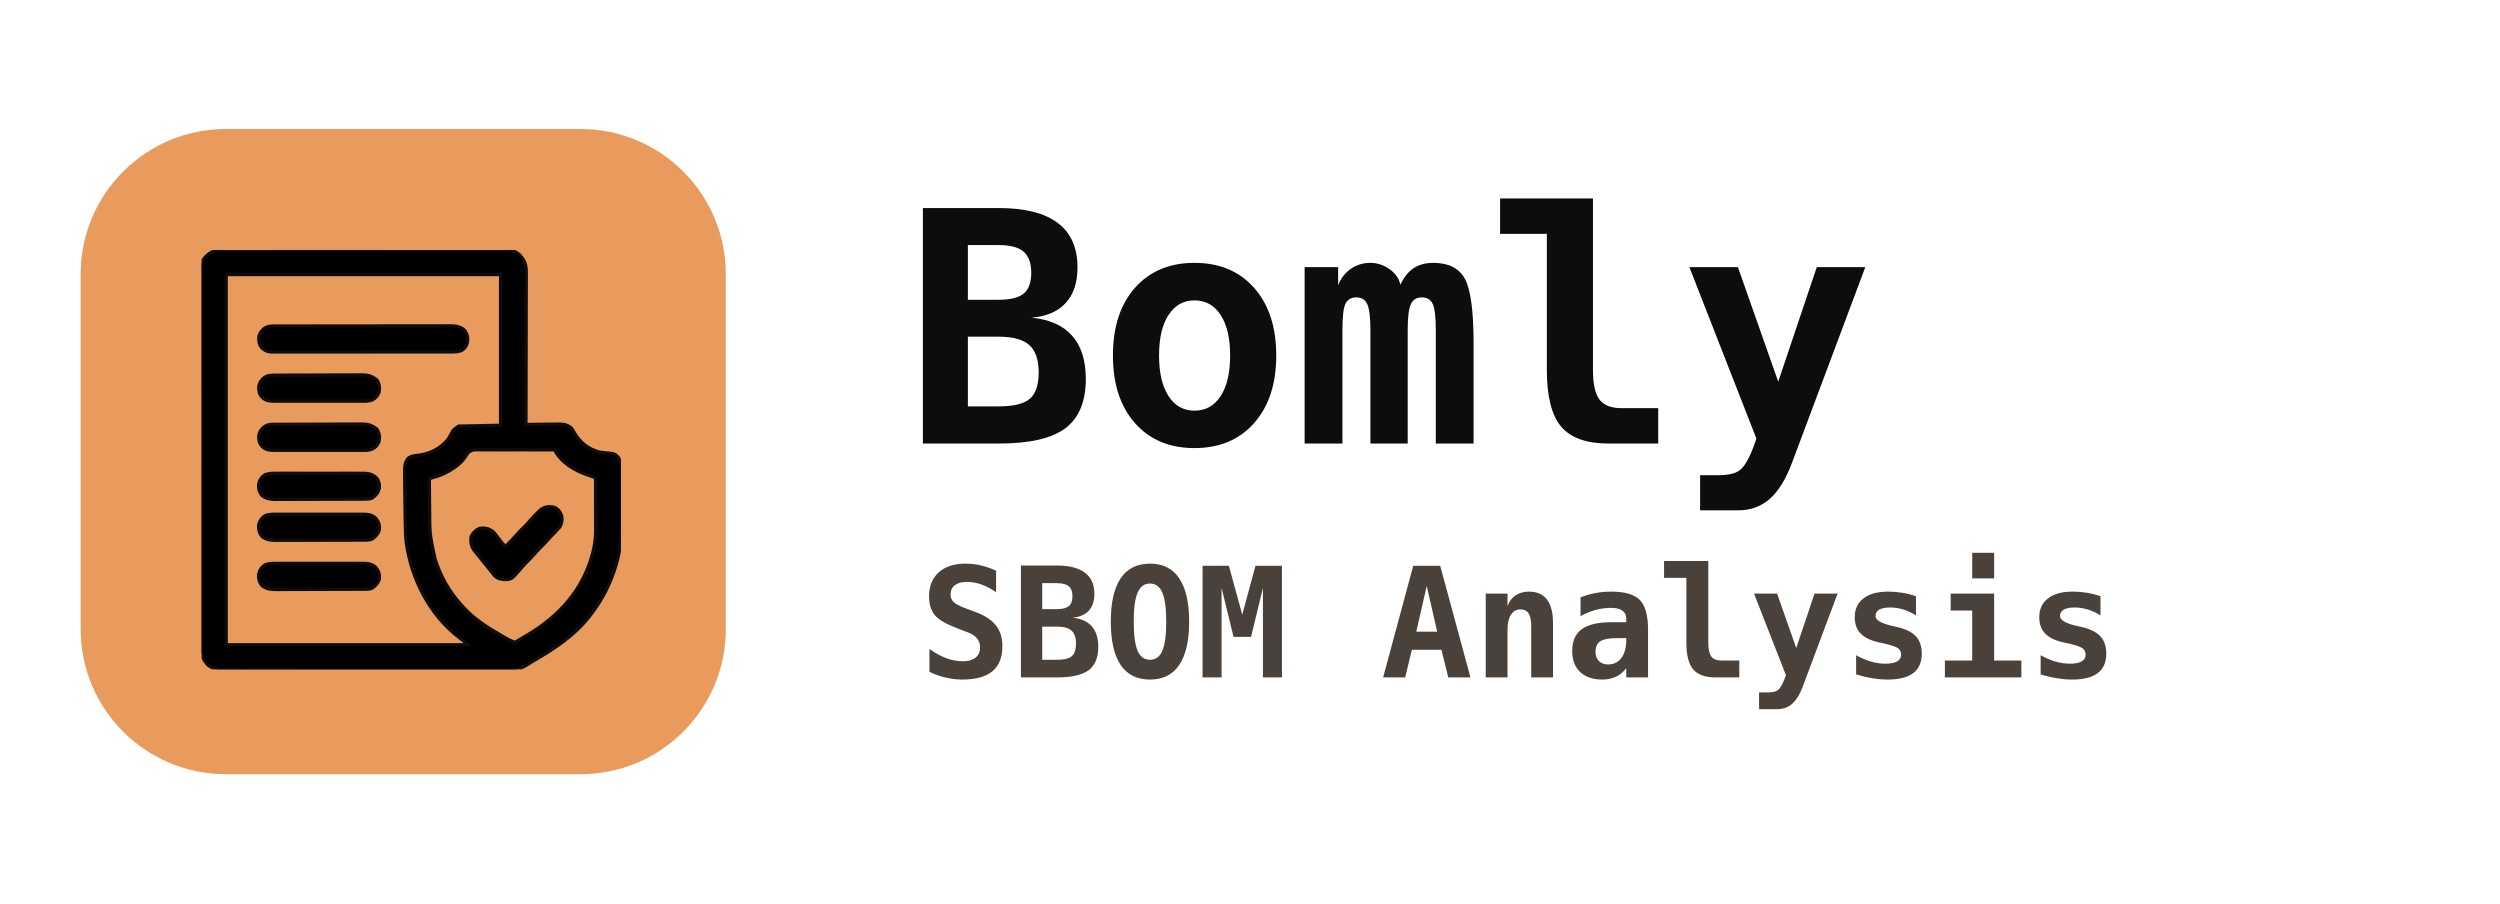
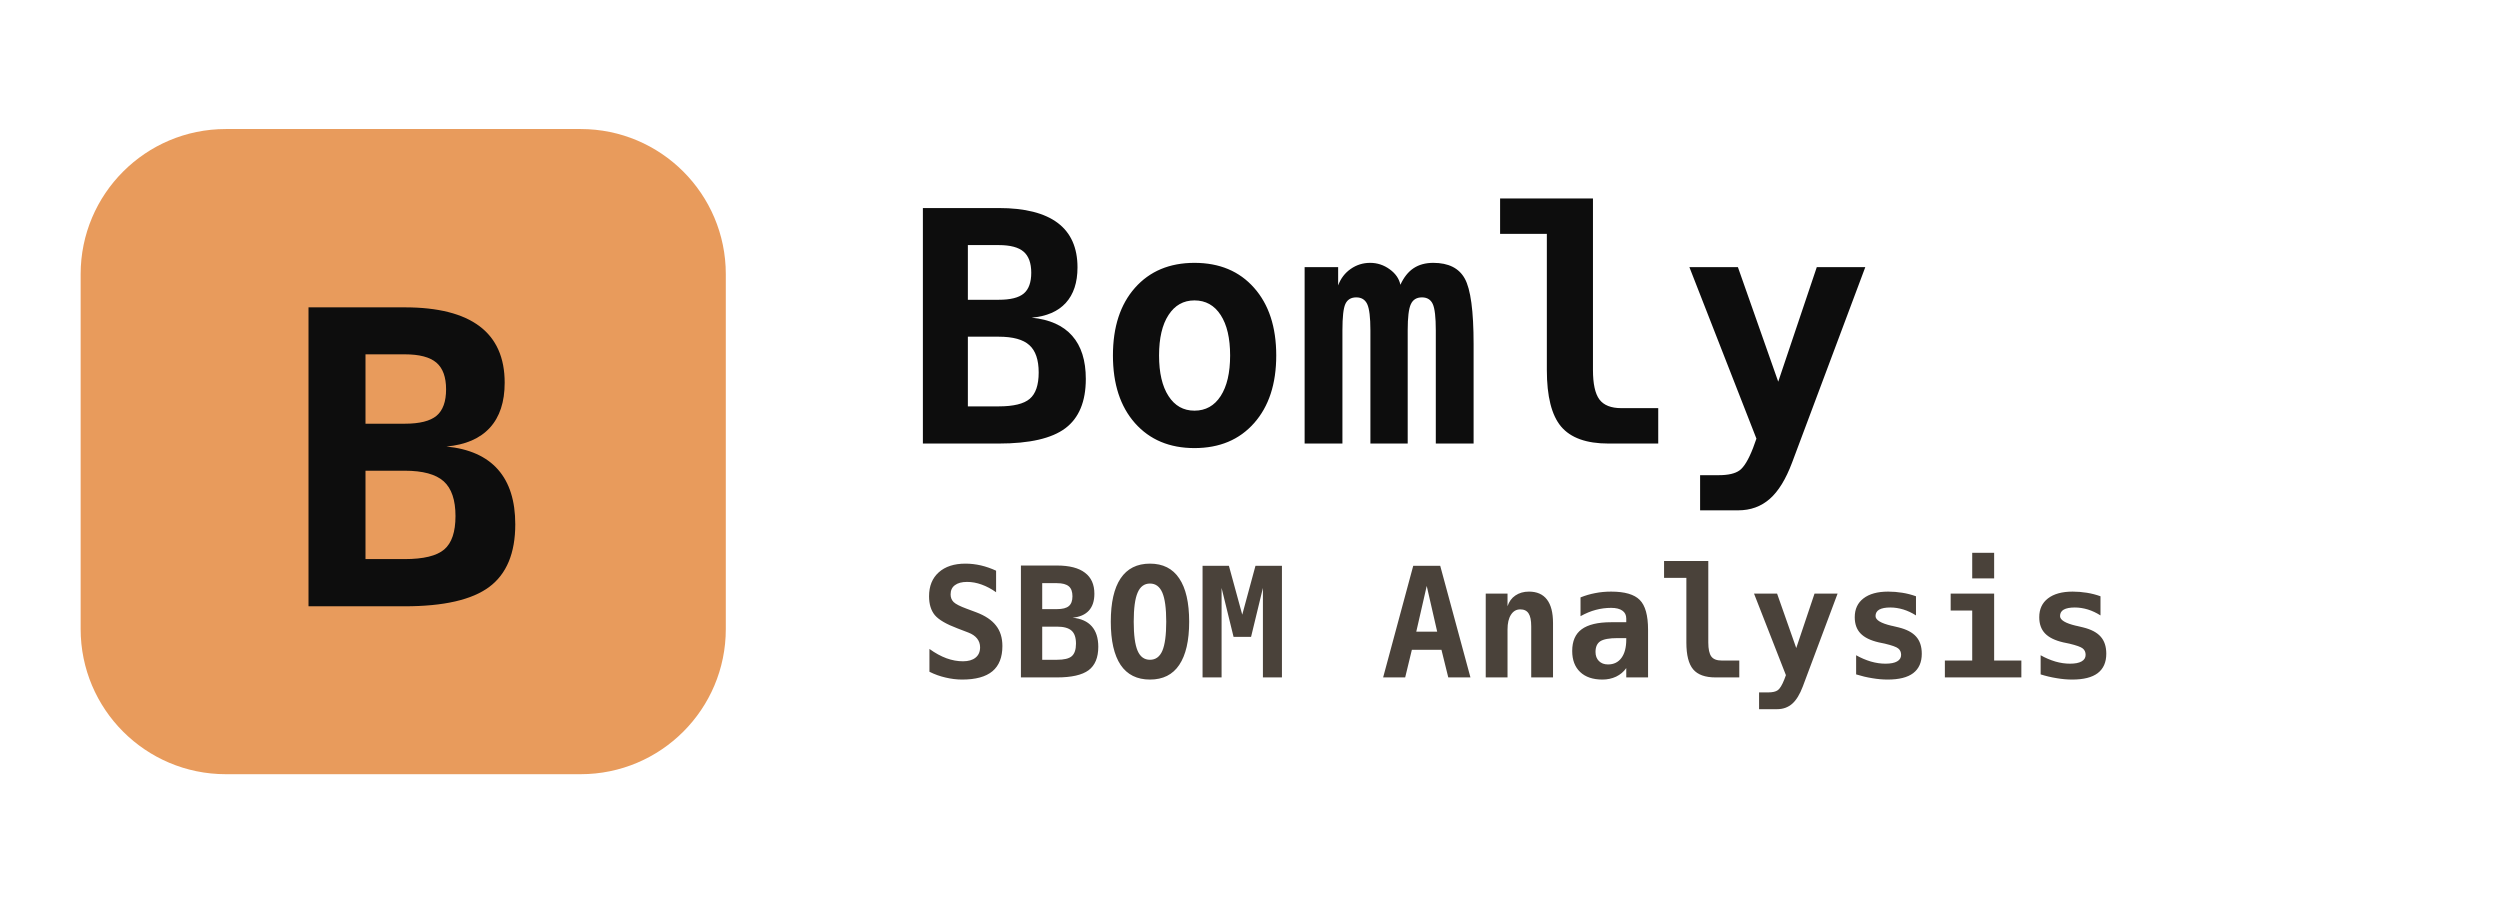
<svg xmlns="http://www.w3.org/2000/svg" width="310" height="112" viewBox="0 0 310 112" fill="none" role="img" aria-label="Bomly">
  <style>
    .wm { fill: #0D0D0D; font-family: "JetBrains Mono", "Geist Mono", ui-monospace, "SFMono-Regular", Menlo, monospace; font-weight: 700; }
    .sub { fill: #4A423A; font-family: "JetBrains Mono", "Geist Mono", ui-monospace, "SFMono-Regular", Menlo, monospace; font-weight: 600; }
+     .mono { fill: #0D0D0D; font-family: "JetBrains Mono", "Geist Mono", ui-monospace, "SFMono-Regular", Menlo, monospace; font-weight: 700; }
    @media (prefers-color-scheme: dark) {
      .wm { fill: #F2EFE9; }
      .sub { fill: #D6CFC5; }
+       .mono { fill: #0D0D0D; }
    }
  </style>
  <g transform="translate(10 16)">
    <rect x="0" y="0" width="80" height="80" rx="18" fill="#E89B5C" />
    <svg x="15" y="15" width="52" height="52" viewBox="0 0 512 512" aria-hidden="true">
-       <path stroke="#0D0D0D" stroke-width="4" d="M0 0 C1.259 -0.006 2.518 -0.013 3.815 -0.02 C5.21 -0.017 6.605 -0.013 7.999 -0.01 C9.483 -0.014 10.966 -0.018 12.45 -0.024 C16.528 -0.036 20.606 -0.036 24.683 -0.033 C29.081 -0.033 33.478 -0.044 37.876 -0.054 C46.492 -0.07 55.108 -0.076 63.724 -0.077 C70.727 -0.078 77.73 -0.082 84.733 -0.088 C104.585 -0.106 124.436 -0.115 144.288 -0.114 C145.893 -0.113 145.893 -0.113 147.531 -0.113 C148.603 -0.113 149.675 -0.113 150.779 -0.113 C168.149 -0.112 185.518 -0.131 202.888 -0.16 C220.72 -0.188 238.552 -0.202 256.384 -0.2 C266.396 -0.2 276.409 -0.205 286.421 -0.227 C294.946 -0.245 303.471 -0.249 311.996 -0.236 C316.345 -0.229 320.694 -0.229 325.043 -0.246 C329.026 -0.262 333.009 -0.259 336.992 -0.242 C338.432 -0.239 339.871 -0.242 341.31 -0.254 C350.389 -0.319 356.884 0.05 363.992 6.152 C364.522 6.785 365.051 7.418 365.597 8.07 C366.14 8.695 366.683 9.32 367.242 9.964 C371.1 15.698 372.227 20.616 372.146 27.464 C372.148 28.262 372.151 29.06 372.153 29.883 C372.158 32.542 372.142 35.201 372.125 37.861 C372.125 39.773 372.125 41.685 372.127 43.598 C372.128 48.779 372.11 53.96 372.089 59.141 C372.07 64.56 372.069 69.978 372.065 75.397 C372.056 85.653 372.031 95.909 372.001 106.166 C371.967 117.844 371.951 129.522 371.936 141.201 C371.904 165.219 371.852 189.238 371.785 213.257 C372.371 213.248 372.956 213.24 373.56 213.23 C379.676 213.142 385.792 213.081 391.908 213.038 C394.188 213.017 396.469 212.99 398.749 212.956 C402.033 212.907 405.317 212.884 408.601 212.867 C409.615 212.846 410.629 212.825 411.673 212.804 C417.943 212.802 421.697 213.506 426.785 217.257 C428.534 219.413 429.918 221.657 431.285 224.07 C438.325 235.632 447.015 242.54 460.133 246.691 C462.999 247.303 465.848 247.592 468.764 247.865 C480.021 248.94 480.021 248.94 484.621 253.527 C488.021 258.582 488.077 263.266 488.06 269.152 C488.065 270.039 488.07 270.926 488.075 271.84 C488.089 274.774 488.088 277.707 488.086 280.64 C488.09 282.695 488.094 284.75 488.099 286.805 C488.106 291.12 488.106 295.436 488.101 299.752 C488.095 305.231 488.112 310.709 488.135 316.188 C488.15 320.44 488.15 324.692 488.147 328.944 C488.148 330.96 488.153 332.977 488.163 334.993 C488.237 351.603 486.888 367.771 482.097 383.757 C481.843 384.621 481.589 385.485 481.327 386.375 C474.954 407.307 465.106 426.918 451.785 444.257 C451.113 445.153 450.442 446.049 449.75 446.972 C430.807 471.244 406.268 487.345 379.861 502.441 C377.779 503.67 375.73 504.958 373.716 506.295 C364.815 511.959 357.812 513.411 347.16 513.253 C345.633 513.26 344.106 513.271 342.579 513.284 C338.422 513.312 334.267 513.29 330.11 513.259 C325.613 513.235 321.115 513.257 316.617 513.273 C307.823 513.297 299.03 513.278 290.235 513.244 C279.987 513.207 269.738 513.21 259.489 513.215 C241.201 513.222 222.912 513.189 204.624 513.135 C186.891 513.083 169.158 513.062 151.424 513.074 C132.092 513.087 112.761 513.084 93.43 513.053 C91.896 513.051 91.896 513.051 90.331 513.048 C88.277 513.045 86.223 513.041 84.17 513.038 C77.03 513.027 69.891 513.027 62.752 513.03 C54.051 513.034 45.351 513.019 36.65 512.981 C32.213 512.962 27.777 512.951 23.34 512.961 C19.275 512.97 15.211 512.956 11.146 512.924 C9.679 512.916 8.212 512.917 6.746 512.927 C-1.879 512.98 -9.073 512.481 -16.215 507.257 C-22.253 500.86 -24.52 495.035 -24.475 486.236 C-24.479 485.43 -24.483 484.623 -24.487 483.792 C-24.497 481.079 -24.493 478.366 -24.489 475.652 C-24.494 473.692 -24.499 471.731 -24.505 469.771 C-24.519 464.374 -24.521 458.978 -24.521 453.581 C-24.522 447.764 -24.535 441.947 -24.547 436.131 C-24.57 423.408 -24.578 410.684 -24.583 397.961 C-24.586 390.019 -24.592 382.076 -24.6 374.134 C-24.619 352.148 -24.636 330.162 -24.638 308.177 C-24.639 307.473 -24.639 306.77 -24.639 306.046 C-24.639 303.196 -24.639 300.346 -24.64 297.496 C-24.64 295.35 -24.64 293.205 -24.641 291.06 C-24.641 290.351 -24.641 289.643 -24.641 288.912 C-24.644 266.644 -24.666 244.375 -24.702 222.106 C-24.743 197.089 -24.767 172.072 -24.767 147.054 C-24.767 133.808 -24.776 120.562 -24.805 107.315 C-24.829 96.036 -24.837 84.757 -24.822 73.478 C-24.815 67.723 -24.815 61.968 -24.838 56.213 C-24.859 50.943 -24.856 45.673 -24.835 40.404 C-24.832 38.498 -24.837 36.593 -24.851 34.688 C-24.985 15.566 -24.985 15.566 -19.215 8.257 C-13.44 2.852 -8.015 0.01 0 0 Z M5.785 30.257 C5.785 179.417 5.785 328.577 5.785 482.257 C103.135 482.257 200.485 482.257 300.785 482.257 C297.567 479.04 294.615 476.598 290.972 473.945 C254.753 446.669 232.091 402.646 225.785 358.257 C224.784 350.703 224.571 343.24 224.468 335.624 C224.448 334.316 224.427 333.007 224.405 331.658 C224.362 328.89 224.321 326.121 224.282 323.352 C224.234 319.878 224.18 316.403 224.124 312.929 C224.007 305.606 223.909 298.283 223.828 290.959 C223.8 288.551 223.769 286.143 223.734 283.735 C223.69 280.558 223.659 277.38 223.633 274.203 C223.617 273.287 223.602 272.371 223.587 271.428 C223.555 264.976 223.851 259.61 228.097 254.445 C232.03 251.505 236.527 251.359 241.277 250.769 C255.571 248.684 267.628 242.515 276.785 231.257 C278.655 228.21 280.37 225.146 281.984 221.956 C283.785 219.257 283.785 219.257 289.785 215.257 C315.03 214.762 315.03 214.762 340.785 214.257 C340.785 153.537 340.785 92.817 340.785 30.257 C230.235 30.257 119.685 30.257 5.785 30.257 Z M325.361 244.187 C322.164 244.157 318.967 244.182 315.769 244.199 C314.081 244.157 314.081 244.157 312.358 244.114 C306.451 244.185 306.451 244.185 301.582 247.217 C299.797 249.49 298.276 251.785 296.785 254.257 C293.477 258.716 289.806 262.091 285.285 265.257 C284.675 265.687 284.066 266.116 283.438 266.558 C275.851 271.76 267.955 275.446 259.071 277.836 C257.586 278.236 257.586 278.236 256.071 278.645 C255.316 278.847 254.562 279.049 253.785 279.257 C253.847 287.795 253.924 296.333 254.021 304.871 C254.065 308.838 254.104 312.804 254.131 316.771 C254.281 346.912 254.281 346.912 260.472 376.32 C260.855 377.548 260.855 377.548 261.245 378.801 C267.545 398.363 277.208 415.806 290.785 431.257 C291.503 432.096 292.221 432.936 292.961 433.8 C306.906 449.776 323.368 460.465 341.597 470.882 C342.227 471.242 342.856 471.602 343.505 471.973 C350.425 476.092 350.425 476.092 357.785 479.257 C360.682 477.988 360.682 477.988 363.859 476.058 C364.754 475.539 364.754 475.539 365.667 475.009 C367.609 473.875 369.541 472.724 371.472 471.57 C372.13 471.18 372.787 470.791 373.464 470.39 C412.582 447.187 441.702 414.8 453.351 370.085 C455.478 361.367 456.914 352.748 456.898 343.761 C456.899 342.692 456.899 342.692 456.899 341.601 C456.898 339.269 456.89 336.937 456.883 334.605 C456.881 332.978 456.879 331.352 456.878 329.725 C456.874 325.462 456.865 321.199 456.854 316.937 C456.843 312.579 456.839 308.222 456.834 303.865 C456.823 295.329 456.806 286.793 456.785 278.257 C455.637 277.863 454.49 277.468 453.308 277.061 C451.777 276.529 450.246 275.997 448.715 275.464 C447.961 275.206 447.208 274.947 446.432 274.681 C430.84 269.238 414.441 259.569 406.785 244.257 C397.49 244.234 388.194 244.216 378.899 244.205 C374.58 244.2 370.26 244.193 365.941 244.182 C356.863 244.159 347.787 244.162 338.709 244.227 C334.259 244.256 329.812 244.243 325.361 244.187 Z " fill="#000000" transform="translate(24.21515,-0.2572689)" />
-       <path stroke="#0D0D0D" stroke-width="4" d="M0 0 C0.797 -0.004 1.594 -0.008 2.416 -0.012 C3.721 -0.01 3.721 -0.01 5.052 -0.009 C5.981 -0.012 6.91 -0.015 7.867 -0.018 C10.987 -0.027 14.106 -0.028 17.226 -0.03 C19.46 -0.034 21.694 -0.039 23.928 -0.045 C30.002 -0.058 36.077 -0.064 42.151 -0.069 C45.946 -0.072 49.74 -0.076 53.535 -0.08 C64.045 -0.092 74.556 -0.103 85.066 -0.106 C85.738 -0.106 86.411 -0.107 87.104 -0.107 C87.778 -0.107 88.452 -0.107 89.146 -0.107 C90.512 -0.108 91.878 -0.108 93.244 -0.109 C93.921 -0.109 94.599 -0.109 95.297 -0.109 C106.271 -0.113 117.246 -0.131 128.22 -0.154 C139.494 -0.178 150.767 -0.19 162.04 -0.192 C168.367 -0.193 174.694 -0.198 181.021 -0.216 C186.974 -0.233 192.926 -0.235 198.878 -0.226 C201.061 -0.225 203.245 -0.23 205.428 -0.24 C208.412 -0.252 211.395 -0.246 214.379 -0.236 C215.24 -0.244 216.101 -0.252 216.988 -0.26 C223.551 -0.207 229.511 0.673 234.344 5.506 C237.508 10.617 238.366 13.966 237.505 19.917 C236.406 24.464 234.319 27.262 230.423 29.771 C225.951 31.532 222.165 31.551 217.405 31.519 C216.448 31.524 215.492 31.53 214.506 31.535 C211.305 31.55 208.104 31.543 204.903 31.535 C202.606 31.541 200.31 31.548 198.013 31.556 C191.778 31.574 185.543 31.573 179.307 31.567 C174.103 31.564 168.899 31.57 163.695 31.576 C150.718 31.591 137.742 31.588 124.765 31.576 C113.498 31.566 102.232 31.579 90.965 31.602 C79.391 31.627 67.817 31.636 56.244 31.63 C49.748 31.626 43.252 31.629 36.756 31.646 C30.649 31.661 24.543 31.658 18.436 31.639 C16.194 31.635 13.952 31.638 11.71 31.649 C8.651 31.662 5.593 31.65 2.534 31.633 C1.201 31.647 1.201 31.647 -0.16 31.662 C-5.606 31.597 -8.699 30.743 -13.031 27.131 C-16.576 23.097 -17.34 19.562 -17.242 14.186 C-16.759 9.489 -14.527 6.362 -11.093 3.319 C-7.294 0.606 -4.588 0.008 0 0 Z " fill="#000000" transform="translate(87.03061,92.86857)" />
-       <path stroke="#0D0D0D" stroke-width="4" d="M0 0 C3.998 2.546 6.087 5.531 7.457 10.051 C8.302 14.86 7.571 18.71 5.328 23.102 C2.468 26.605 -0.644 29.719 -3.879 32.875 C-5.913 34.906 -7.806 36.98 -9.672 39.164 C-12.924 42.958 -16.429 46.438 -19.984 49.945 C-21.969 51.958 -23.833 54.019 -25.672 56.164 C-28.922 59.956 -32.426 63.435 -35.98 66.941 C-37.987 68.976 -39.873 71.06 -41.734 73.227 C-53.259 86.6 -53.259 86.6 -59.504 87.5 C-65.233 87.59 -69.741 87.097 -74.172 83.164 C-77.035 79.975 -79.587 76.58 -82.172 73.164 C-83.602 71.408 -85.039 69.658 -86.484 67.914 C-90.079 63.523 -93.642 59.108 -97.172 54.664 C-97.653 54.064 -98.134 53.465 -98.63 52.847 C-103.199 47.064 -103.972 42.388 -103.172 35.164 C-100.842 30.325 -98.01 27.494 -93.172 25.164 C-87.324 24.217 -83.062 24.72 -77.909 27.854 C-74.851 30.16 -72.722 33.086 -70.484 36.164 C-69.566 37.395 -68.646 38.624 -67.723 39.852 C-67.078 40.71 -67.078 40.71 -66.42 41.586 C-64.82 43.608 -63.052 45.403 -61.172 47.164 C-55.897 41.985 -50.754 36.779 -45.949 31.16 C-43.939 28.903 -41.824 26.787 -39.672 24.664 C-36.947 21.976 -34.339 19.266 -31.859 16.352 C-28.688 12.666 -25.338 9.184 -21.922 5.727 C-21.402 5.194 -20.882 4.661 -20.346 4.112 C-14.845 -1.404 -7.459 -2.871 0 0 Z " fill="#000000" transform="translate(432.1719,314.8359)" />
-       <path stroke="#0D0D0D" stroke-width="4" d="M0 0 C1.518 -0.011 1.518 -0.011 3.067 -0.022 C4.171 -0.024 5.276 -0.027 6.414 -0.03 C8.166 -0.04 8.166 -0.04 9.953 -0.05 C13.821 -0.069 17.689 -0.081 21.557 -0.091 C22.892 -0.095 24.227 -0.099 25.561 -0.103 C31.833 -0.123 38.104 -0.137 44.376 -0.145 C51.602 -0.155 58.828 -0.181 66.054 -0.222 C71.648 -0.252 77.242 -0.267 82.836 -0.27 C86.173 -0.272 89.51 -0.283 92.847 -0.306 C96.574 -0.331 100.3 -0.33 104.027 -0.323 C105.672 -0.342 105.672 -0.342 107.349 -0.362 C115.115 -0.309 120.518 1.13 126.417 6.272 C129.036 11.092 129.777 16.077 128.385 21.432 C126.519 25.737 124.43 27.962 120.235 30.285 C115.58 32.064 110.633 31.7 105.713 31.665 C103.883 31.675 103.883 31.675 102.015 31.686 C98.685 31.701 95.355 31.697 92.024 31.684 C88.53 31.674 85.036 31.684 81.542 31.69 C75.677 31.697 69.813 31.688 63.948 31.669 C57.176 31.647 50.405 31.654 43.633 31.676 C37.808 31.694 31.982 31.697 26.157 31.686 C22.683 31.68 19.209 31.679 15.734 31.692 C11.861 31.706 7.989 31.687 4.116 31.665 C2.97 31.673 1.824 31.681 0.644 31.689 C-5.552 31.623 -9.322 31.331 -14.021 27.147 C-17.566 23.113 -18.33 19.578 -18.232 14.202 C-17.749 9.504 -15.517 6.378 -12.083 3.335 C-7.946 0.379 -5.006 0.024 0 0 Z " fill="#000000" transform="translate(88.02081,212.8528)" />
-       <path stroke="#0D0D0D" stroke-width="4" d="M0 0 C1.518 -0.011 1.518 -0.011 3.067 -0.022 C4.171 -0.024 5.276 -0.027 6.414 -0.03 C8.166 -0.04 8.166 -0.04 9.953 -0.05 C13.821 -0.069 17.689 -0.081 21.557 -0.091 C22.892 -0.095 24.227 -0.099 25.561 -0.103 C31.833 -0.123 38.104 -0.137 44.376 -0.145 C51.602 -0.155 58.828 -0.181 66.054 -0.222 C71.648 -0.252 77.242 -0.267 82.836 -0.27 C86.173 -0.272 89.51 -0.283 92.847 -0.306 C96.574 -0.331 100.3 -0.33 104.027 -0.323 C105.672 -0.342 105.672 -0.342 107.349 -0.362 C115.115 -0.309 120.518 1.13 126.417 6.272 C129.036 11.092 129.777 16.077 128.385 21.432 C126.519 25.737 124.43 27.962 120.235 30.285 C115.58 32.064 110.633 31.7 105.713 31.665 C103.883 31.675 103.883 31.675 102.015 31.686 C98.685 31.701 95.355 31.697 92.024 31.684 C88.53 31.674 85.036 31.684 81.542 31.69 C75.677 31.697 69.813 31.688 63.948 31.669 C57.176 31.647 50.405 31.654 43.633 31.676 C37.808 31.694 31.982 31.697 26.157 31.686 C22.683 31.68 19.209 31.679 15.734 31.692 C11.861 31.706 7.989 31.687 4.116 31.665 C2.97 31.673 1.824 31.681 0.644 31.689 C-5.552 31.623 -9.322 31.331 -14.021 27.147 C-17.566 23.113 -18.33 19.578 -18.232 14.202 C-17.749 9.504 -15.517 6.378 -12.083 3.335 C-7.946 0.379 -5.006 0.024 0 0 Z " fill="#000000" transform="translate(88.02081,152.8528)" />
-       <path stroke="#0D0D0D" stroke-width="4" d="M0 0 C1.201 -0.005 2.401 -0.011 3.638 -0.016 C6.919 -0.027 10.2 -0.024 13.481 -0.015 C16.922 -0.007 20.362 -0.014 23.803 -0.019 C29.579 -0.024 35.356 -0.017 41.133 -0.003 C47.803 0.013 54.473 0.008 61.143 -0.008 C66.879 -0.022 72.615 -0.024 78.351 -0.016 C81.772 -0.011 85.194 -0.011 88.616 -0.021 C92.432 -0.028 96.247 -0.017 100.062 0 C101.191 -0.006 102.319 -0.012 103.482 -0.018 C109.871 0.033 114.738 0.385 119.676 4.888 C123.541 9.852 124.457 13.106 124.031 19.388 C122.138 24.647 119.433 27.178 115.031 30.388 C112.075 31.373 110.138 31.521 107.055 31.535 C106.027 31.543 105 31.55 103.941 31.557 C102.814 31.56 101.688 31.562 100.527 31.565 C98.746 31.575 98.746 31.575 96.929 31.585 C92.99 31.605 89.052 31.617 85.113 31.626 C83.755 31.631 82.398 31.635 81.04 31.639 C74.658 31.658 68.277 31.672 61.895 31.68 C54.539 31.69 47.184 31.716 39.829 31.757 C34.137 31.787 28.445 31.802 22.753 31.805 C19.357 31.808 15.961 31.816 12.564 31.842 C8.77 31.866 4.977 31.865 1.183 31.858 C0.066 31.871 -1.05 31.884 -2.201 31.897 C-8.554 31.855 -13.758 31.278 -18.969 27.388 C-22.554 23.275 -23.687 19.093 -23.418 13.666 C-22.409 8.548 -19.925 4.703 -15.612 1.805 C-10.389 -0.226 -5.557 -0.03 0 0 Z " fill="#000000" transform="translate(92.96875,382.6118)" />
-       <path stroke="#0D0D0D" stroke-width="4" d="M0 0 C1.201 -0.005 2.401 -0.011 3.638 -0.016 C6.919 -0.027 10.2 -0.024 13.481 -0.015 C16.922 -0.007 20.362 -0.014 23.803 -0.019 C29.579 -0.024 35.356 -0.017 41.133 -0.003 C47.803 0.013 54.473 0.008 61.143 -0.008 C66.879 -0.022 72.615 -0.024 78.351 -0.016 C81.772 -0.011 85.194 -0.011 88.616 -0.021 C92.432 -0.028 96.247 -0.017 100.062 0 C101.191 -0.006 102.319 -0.012 103.482 -0.018 C109.871 0.033 114.738 0.385 119.676 4.888 C123.541 9.852 124.457 13.106 124.031 19.388 C122.138 24.647 119.433 27.178 115.031 30.388 C112.075 31.373 110.138 31.521 107.055 31.535 C106.027 31.543 105 31.55 103.941 31.557 C102.814 31.56 101.688 31.562 100.527 31.565 C98.746 31.575 98.746 31.575 96.929 31.585 C92.99 31.605 89.052 31.617 85.113 31.626 C83.755 31.631 82.398 31.635 81.04 31.639 C74.658 31.658 68.277 31.672 61.895 31.68 C54.539 31.69 47.184 31.716 39.829 31.757 C34.137 31.787 28.445 31.802 22.753 31.805 C19.357 31.808 15.961 31.816 12.564 31.842 C8.77 31.866 4.977 31.865 1.183 31.858 C0.066 31.871 -1.05 31.884 -2.201 31.897 C-8.554 31.855 -13.758 31.278 -18.969 27.388 C-22.554 23.275 -23.687 19.093 -23.418 13.666 C-22.409 8.548 -19.925 4.703 -15.612 1.805 C-10.389 -0.226 -5.557 -0.03 0 0 Z " fill="#000000" transform="translate(92.96875,322.6118)" />
-       <path stroke="#0D0D0D" stroke-width="4" d="M0 0 C1.201 -0.005 2.401 -0.011 3.638 -0.016 C6.919 -0.027 10.2 -0.024 13.481 -0.015 C16.922 -0.007 20.362 -0.014 23.803 -0.019 C29.579 -0.024 35.356 -0.017 41.133 -0.003 C47.803 0.013 54.473 0.008 61.143 -0.008 C66.879 -0.022 72.615 -0.024 78.351 -0.016 C81.772 -0.011 85.194 -0.011 88.616 -0.021 C92.432 -0.028 96.247 -0.017 100.062 0 C101.191 -0.006 102.319 -0.012 103.482 -0.018 C110.811 0.041 115.326 0.863 120.844 6.013 C123.744 9.795 124.301 13.7 124.031 18.388 C122.363 24.276 119.87 26.961 115.031 30.388 C112.075 31.373 110.138 31.521 107.055 31.535 C106.027 31.543 105 31.55 103.941 31.557 C102.814 31.56 101.688 31.562 100.527 31.565 C98.746 31.575 98.746 31.575 96.929 31.585 C92.99 31.605 89.052 31.617 85.113 31.626 C83.755 31.631 82.398 31.635 81.04 31.639 C74.658 31.658 68.277 31.672 61.895 31.68 C54.539 31.69 47.184 31.716 39.829 31.757 C34.137 31.787 28.445 31.802 22.753 31.805 C19.357 31.808 15.961 31.816 12.564 31.842 C8.77 31.866 4.977 31.865 1.183 31.858 C0.066 31.871 -1.05 31.884 -2.201 31.897 C-8.554 31.855 -13.758 31.278 -18.969 27.388 C-22.554 23.275 -23.687 19.093 -23.418 13.666 C-22.409 8.548 -19.925 4.703 -15.612 1.805 C-10.389 -0.226 -5.557 -0.03 0 0 Z " fill="#000000" transform="translate(92.96875,272.6118)" />
+       <text class="mono" x="100" y="435" font-size="500">B</text>
    </svg>
  </g>
  <text class="wm" x="112" y="55" font-size="40">Bomly</text>
  <text class="sub" x="114" y="84" font-size="19">SBOM Analysis</text>
</svg>
